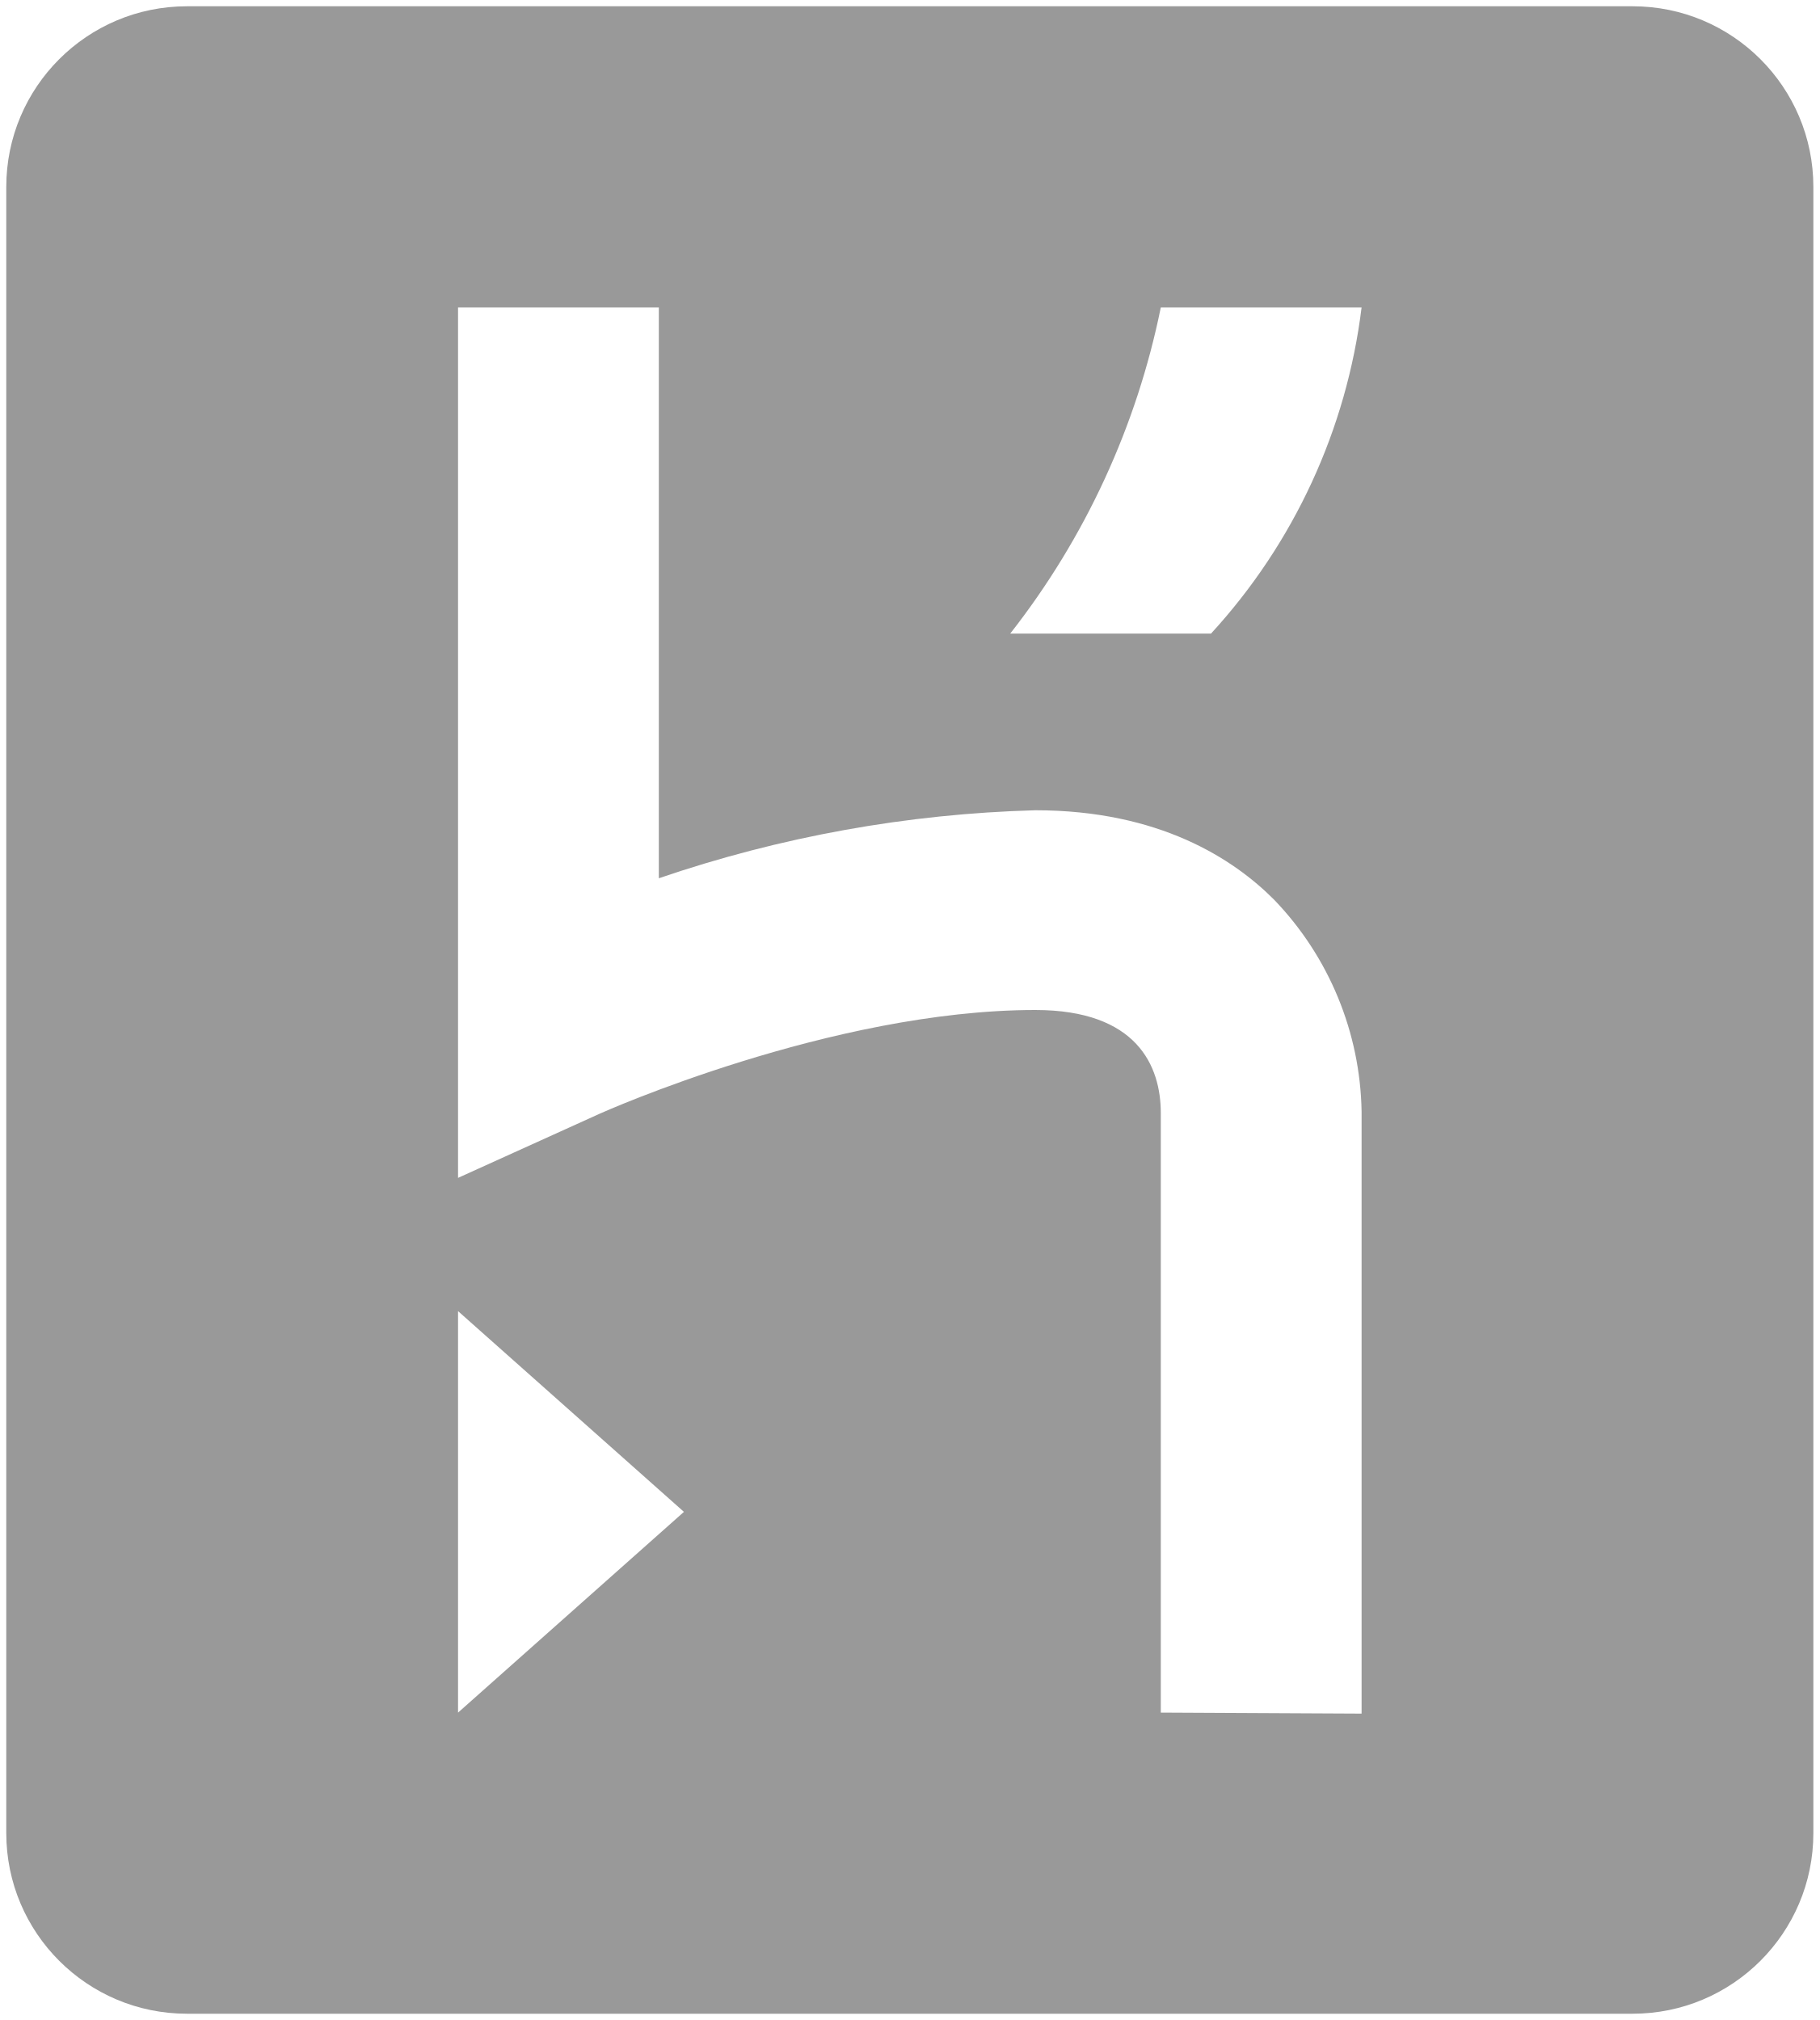
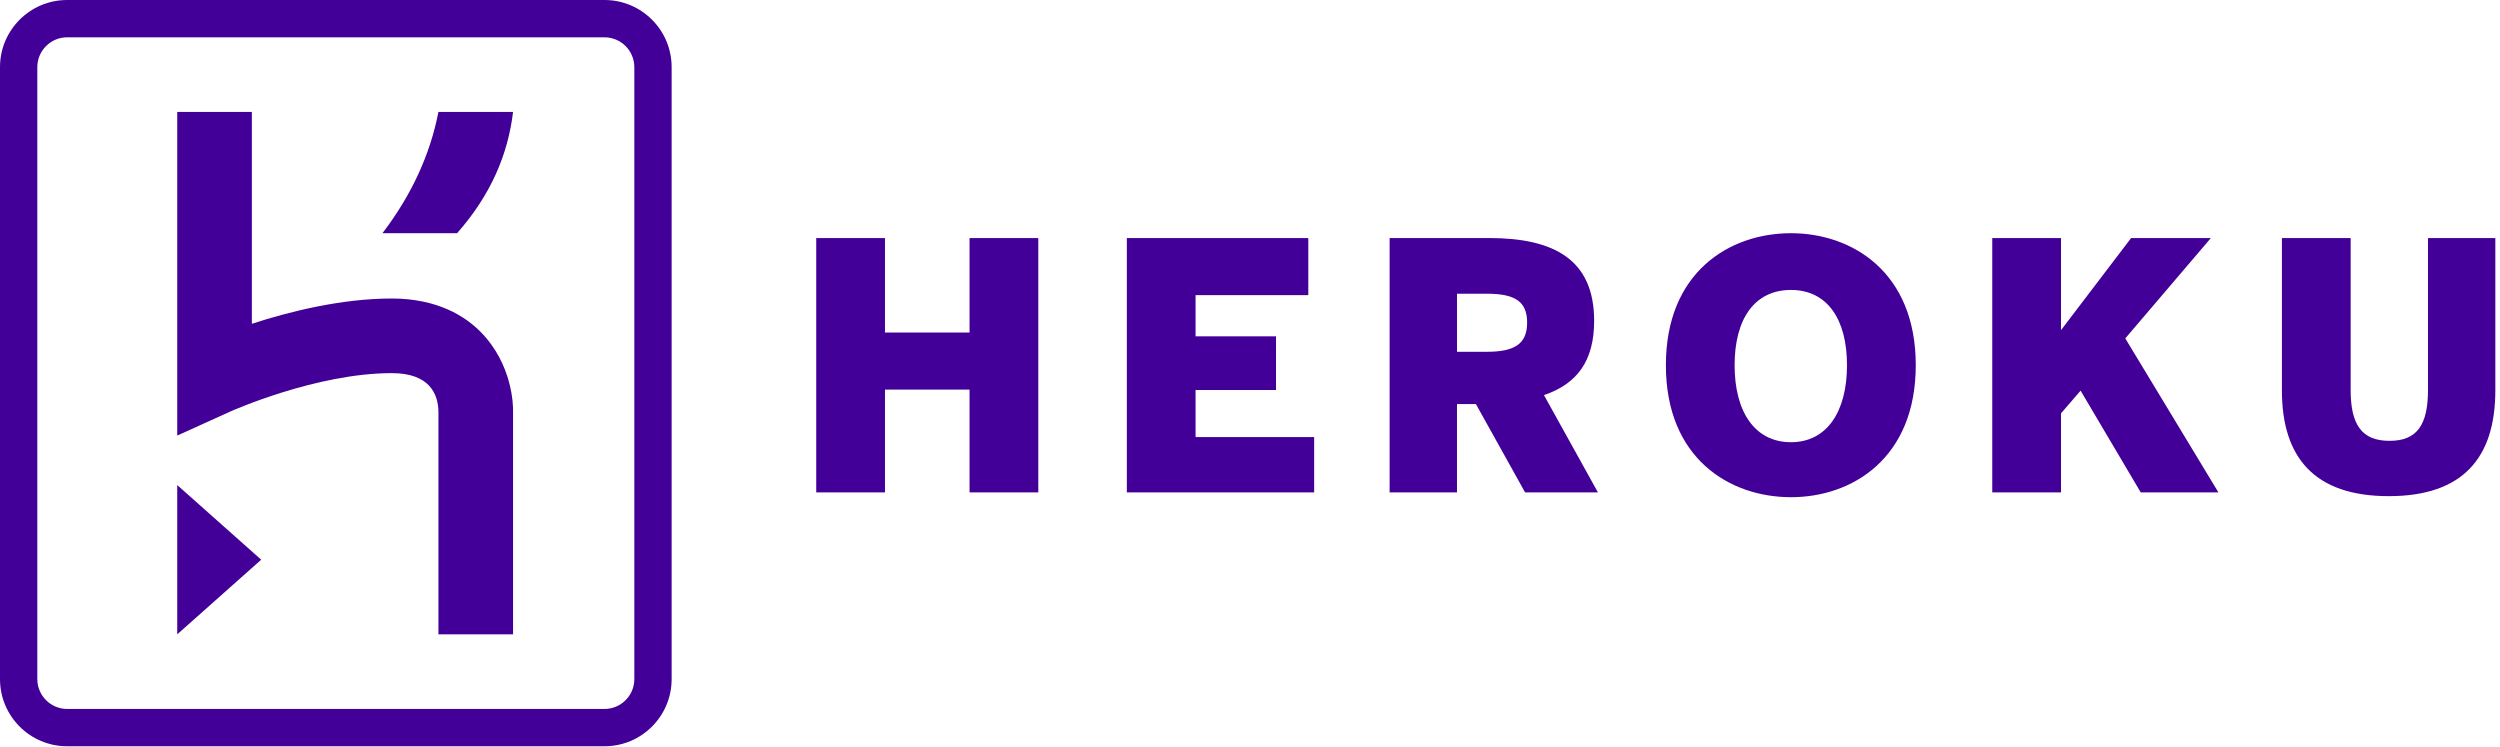
- <svg xmlns="http://www.w3.org/2000/svg" viewBox="0 0 72.5 80.5">
-   <path d="M65.05.25H7.45a7.2 7.2 0 0 0-7.2 7.2v65.6a7.2 7.2 0 0 0 7.2 7.2h57.6a7.2 7.2 0 0 0 7.2-7.2V7.45a7.2 7.2 0 0 0-7.2-7.2zm-46.8 68v-16l9 8zm28 0V44.36c0-1.87-.94-4.11-5-4.11-8.13 0-17.26 4.09-17.35 4.13l-5.65 2.56V12.25h8V35a50.63 50.63 0 0 1 15-2.71c4.94 0 7.9 1.94 9.52 3.57a12.48 12.48 0 0 1 3.48 8.43v24zm2-43h-8a31.1 31.1 0 0 0 6-13h8a23.44 23.44 0 0 1-6 13z" fill="#999" />
+ <svg xmlns="http://www.w3.org/2000/svg" xmlns:xlink="http://www.w3.org/1999/xlink" width="268px" height="80px" viewBox="0 0 268 80" version="1.1">
+   <style>
+     .heroku-logotype {
+         fill:#430098;
+     }
+     rect {
+         fill: transparent;
+     }
+   </style>
+   <symbol id="heroku-text">
+     <path d="M62.848,6.736 L62.848,0.207 L65.796,0.207 L65.796,6.722 C65.796,8.225 66.282,8.903 67.462,8.903 C68.641,8.903 69.112,8.225 69.112,6.722 L69.112,0.207 L72,0.207 L72,6.736 C72,9.625 70.615,11.275 67.431,11.275 C64.247,11.275 62.848,9.625 62.848,6.736 Z M50.428,0.207 L53.376,0.207 L53.376,4.157 L56.383,0.207 L59.802,0.207 L56.132,4.511 L60.126,11.114 L56.795,11.114 L54.216,6.751 L53.376,7.724 L53.376,11.114 L50.428,11.114 L50.428,0.207 Z M36.433,5.66 C36.433,1.667 39.159,0 41.798,0 C44.421,0 47.148,1.666 47.148,5.66 C47.148,9.654 44.421,11.32 41.798,11.32 C39.159,11.319 36.433,9.654 36.433,5.66 Z M44.199,5.66 C44.199,3.656 43.329,2.433 41.797,2.433 C40.249,2.433 39.38,3.656 39.38,5.66 C39.38,7.665 40.25,8.962 41.797,8.962 C43.33,8.961 44.199,7.665 44.199,5.66 Z M24.588,0.207 L28.847,0.207 C31.647,0.207 33.357,1.136 33.357,3.759 C33.357,5.468 32.635,6.457 31.205,6.942 L33.519,11.113 L30.395,11.113 L28.287,7.326 L27.476,7.326 L27.476,11.113 L24.587,11.113 L24.587,0.207 L24.588,0.207 Z M28.744,5.085 C29.953,5.085 30.483,4.746 30.483,3.832 C30.483,2.918 29.952,2.594 28.744,2.594 L27.477,2.594 L27.477,5.085 L28.744,5.085 Z M13.318,0.207 L21.1,0.207 L21.1,2.654 L16.266,2.654 L16.266,4.423 L19.715,4.423 L19.715,6.722 L16.266,6.722 L16.266,8.741 L21.351,8.741 L21.351,11.114 L13.319,11.114 L13.319,0.207 L13.318,0.207 Z M0,0.207 L2.948,0.207 L2.948,4.26 L6.574,4.26 L6.574,0.207 L9.522,0.207 L9.522,11.113 L6.574,11.113 L6.574,6.706 L2.948,6.706 L2.948,11.113 L0,11.113 L0,0.207 Z" />
+   </symbol>
+   <symbol id="heroku-h">
+     <path d="M19,68 L28,60 L19,52 L19,68 Z M51.517,35.575 C49.905,33.944 46.945,32 42,32 C36.577,32 30.994,33.411 27,34.711 L27,12 L19,12 L19,46.692 L24.651,44.132 C24.742,44.091 33.866,40 42,40 C46.062,40 46.961,42.243 47,44.11 L47,68 L55,68 L55,44 C55.005,43.488 54.958,39.055 51.517,35.575 Z M41,25 L49,25 C52.618,20.9 54.46,16.544 55,12 L47,12 C46.118,16.534 44.144,20.875 41,25 Z" />
+   </symbol>
+   <symbol id="heroku-border">
+     <path d="M64.8,0 L7.2,0 C3.224,0 0,3.224 0,7.2 L0,72.8 C0,76.776 3.224,80 7.2,80 L64.8,80 C68.776,80 72,76.776 72,72.8 L72,7.2 C72,3.224 68.776,0 64.8,0 L64.8,0 Z M68,72.8 C68,74.564 66.565,76 64.8,76 L7.2,76 C5.436,76 4,74.564 4,72.8 L4,7.2 C4,5.435 5.436,4 7.2,4 L64.8,4 C66.565,4 68,5.435 68,7.2 L68,72.8 L68,72.8 Z" />
+   </symbol>
+   <defs>
+     <linearGradient x1="0%" y1="100%" x2="100%" y2="0%" id="heroku-gradient">
+       <stop stop-color="#5B38AA" stop-opacity="100" offset="0%" />
+       <stop stop-color="#45049A" stop-opacity="100" offset="100%" />
+     </linearGradient>
+   </defs>
+   <g class="heroku-logotype" id="heroku-logotype" x="0" y="0" fill-rule="evenodd">
+     <rect x="1" y="1" width="70" height="78" rx="5" />
+     <use xlink:href="#heroku-border" />
+     <use xlink:href="#heroku-h" />
+     <use xlink:href="#heroku-text" x="35" y="10" transform="scale(2.5)" />
+   </g>
</svg>
